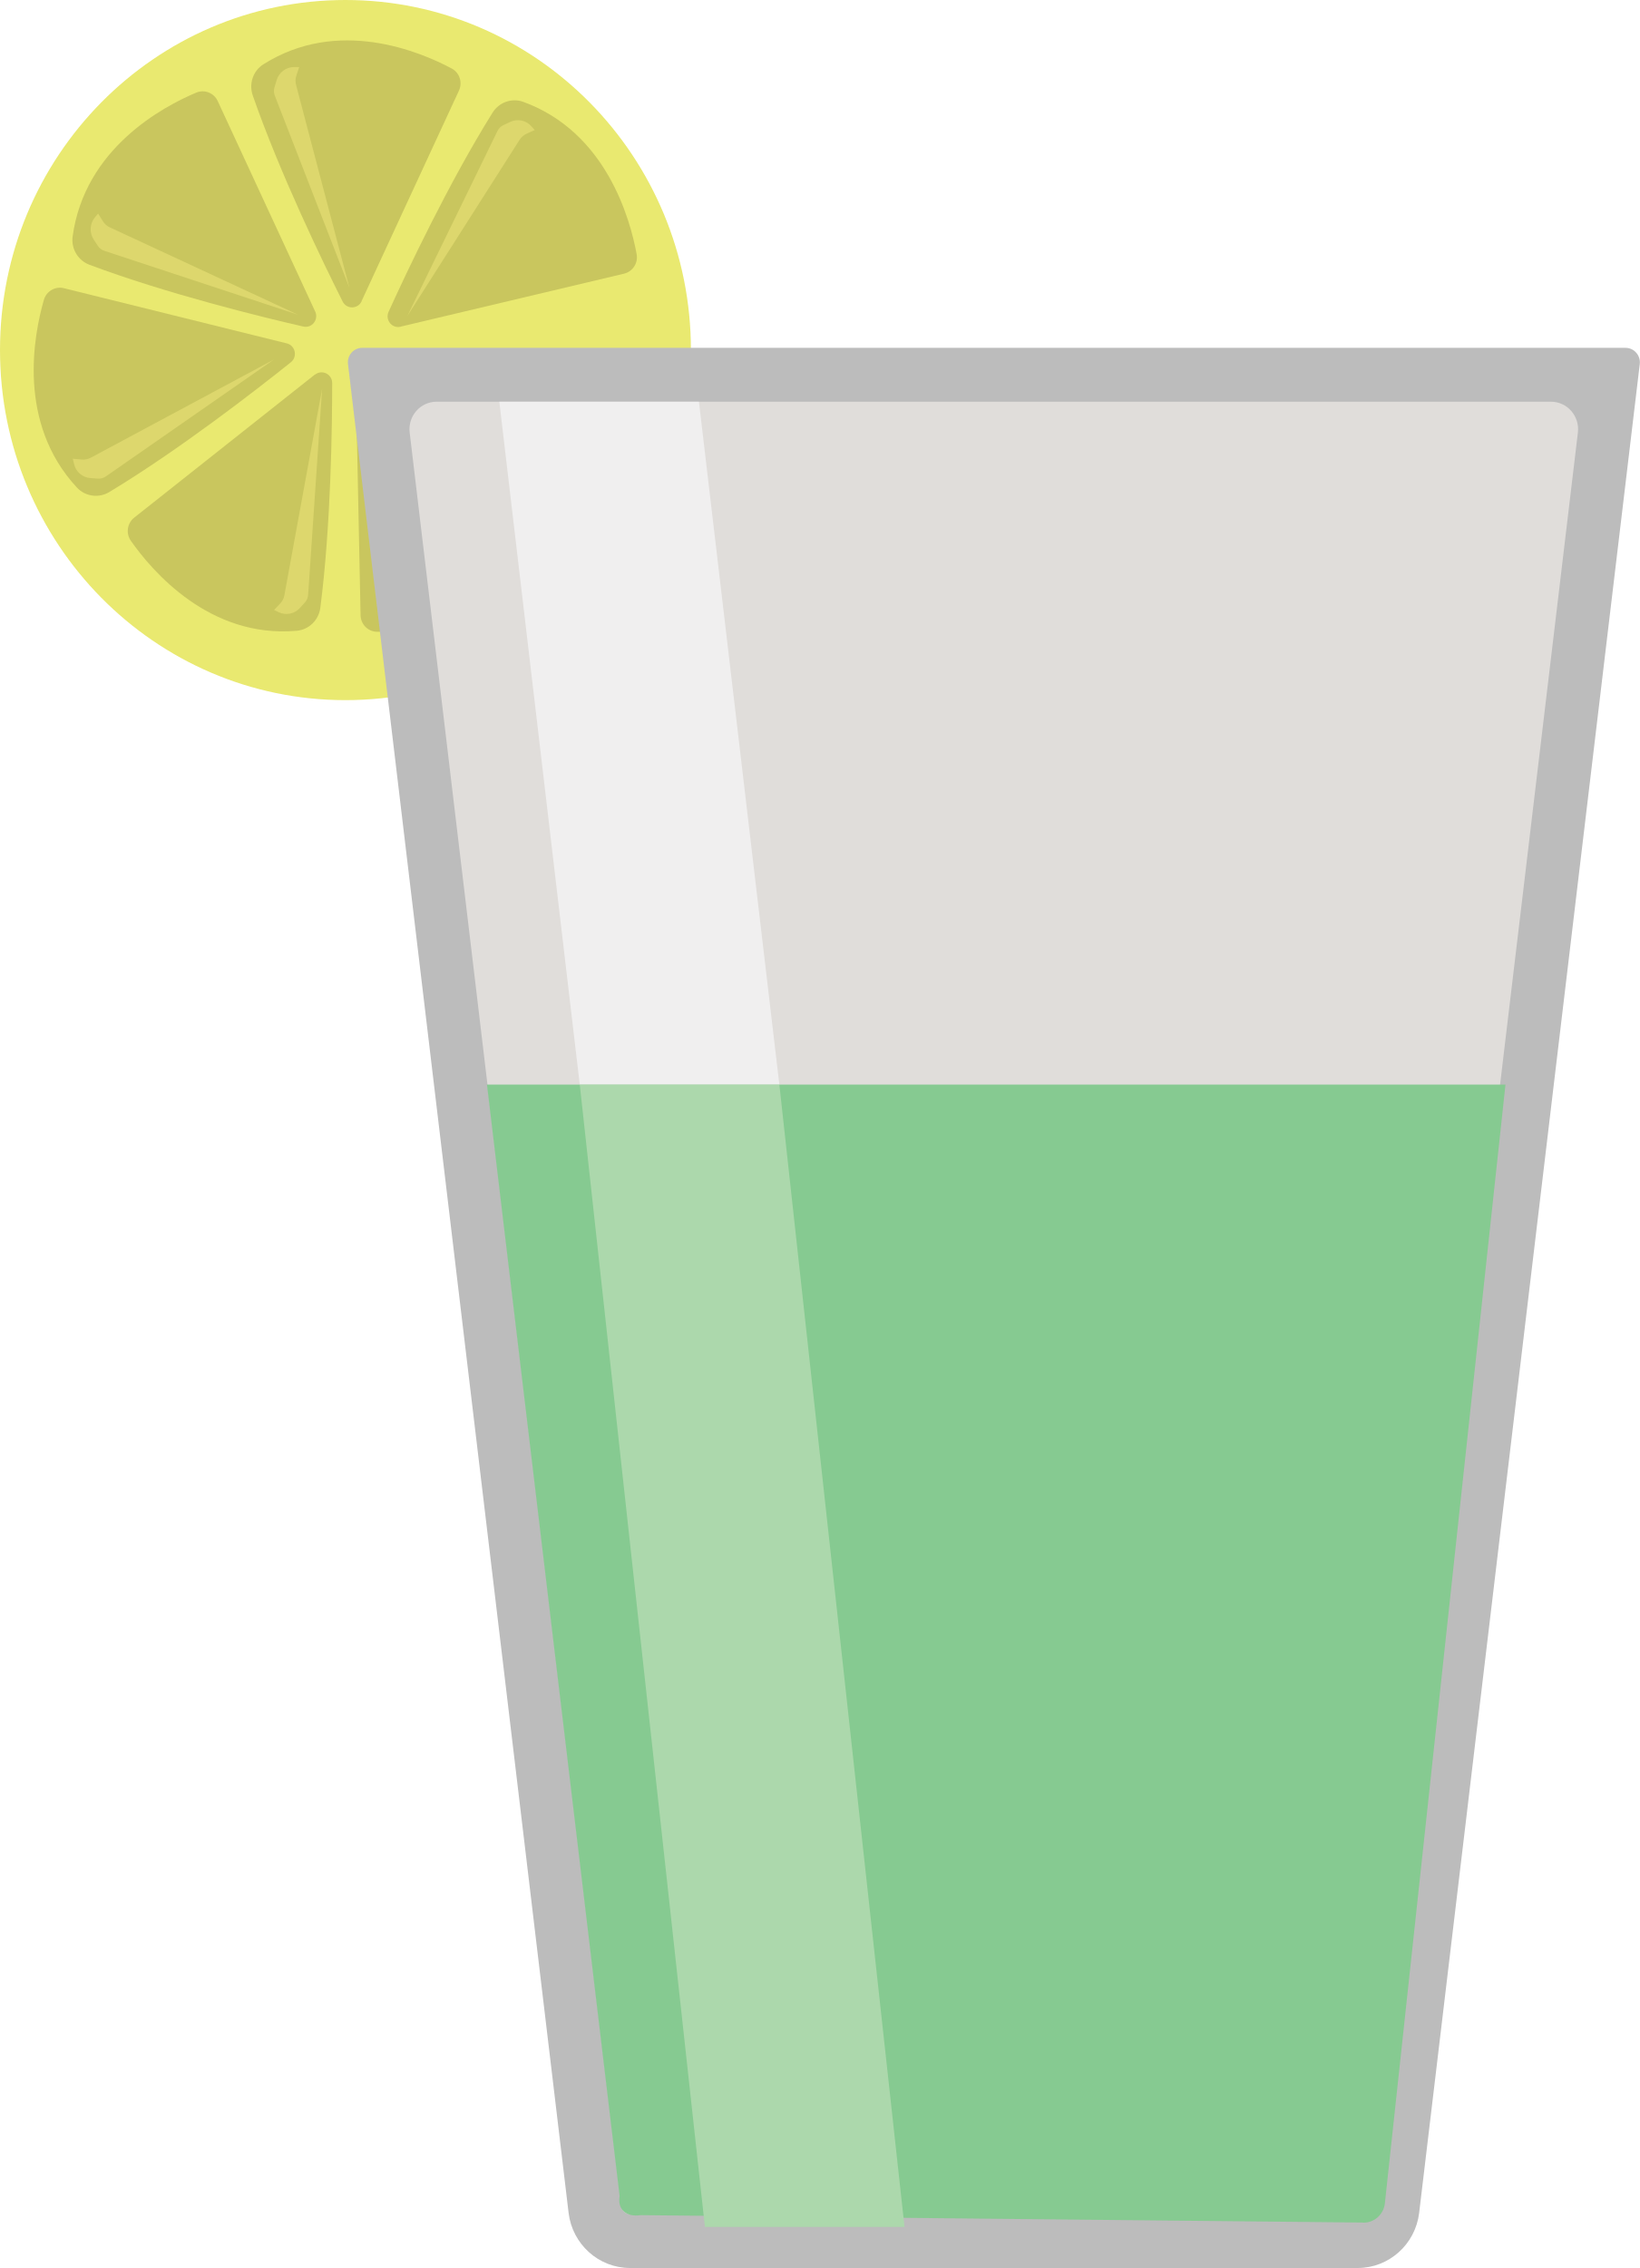
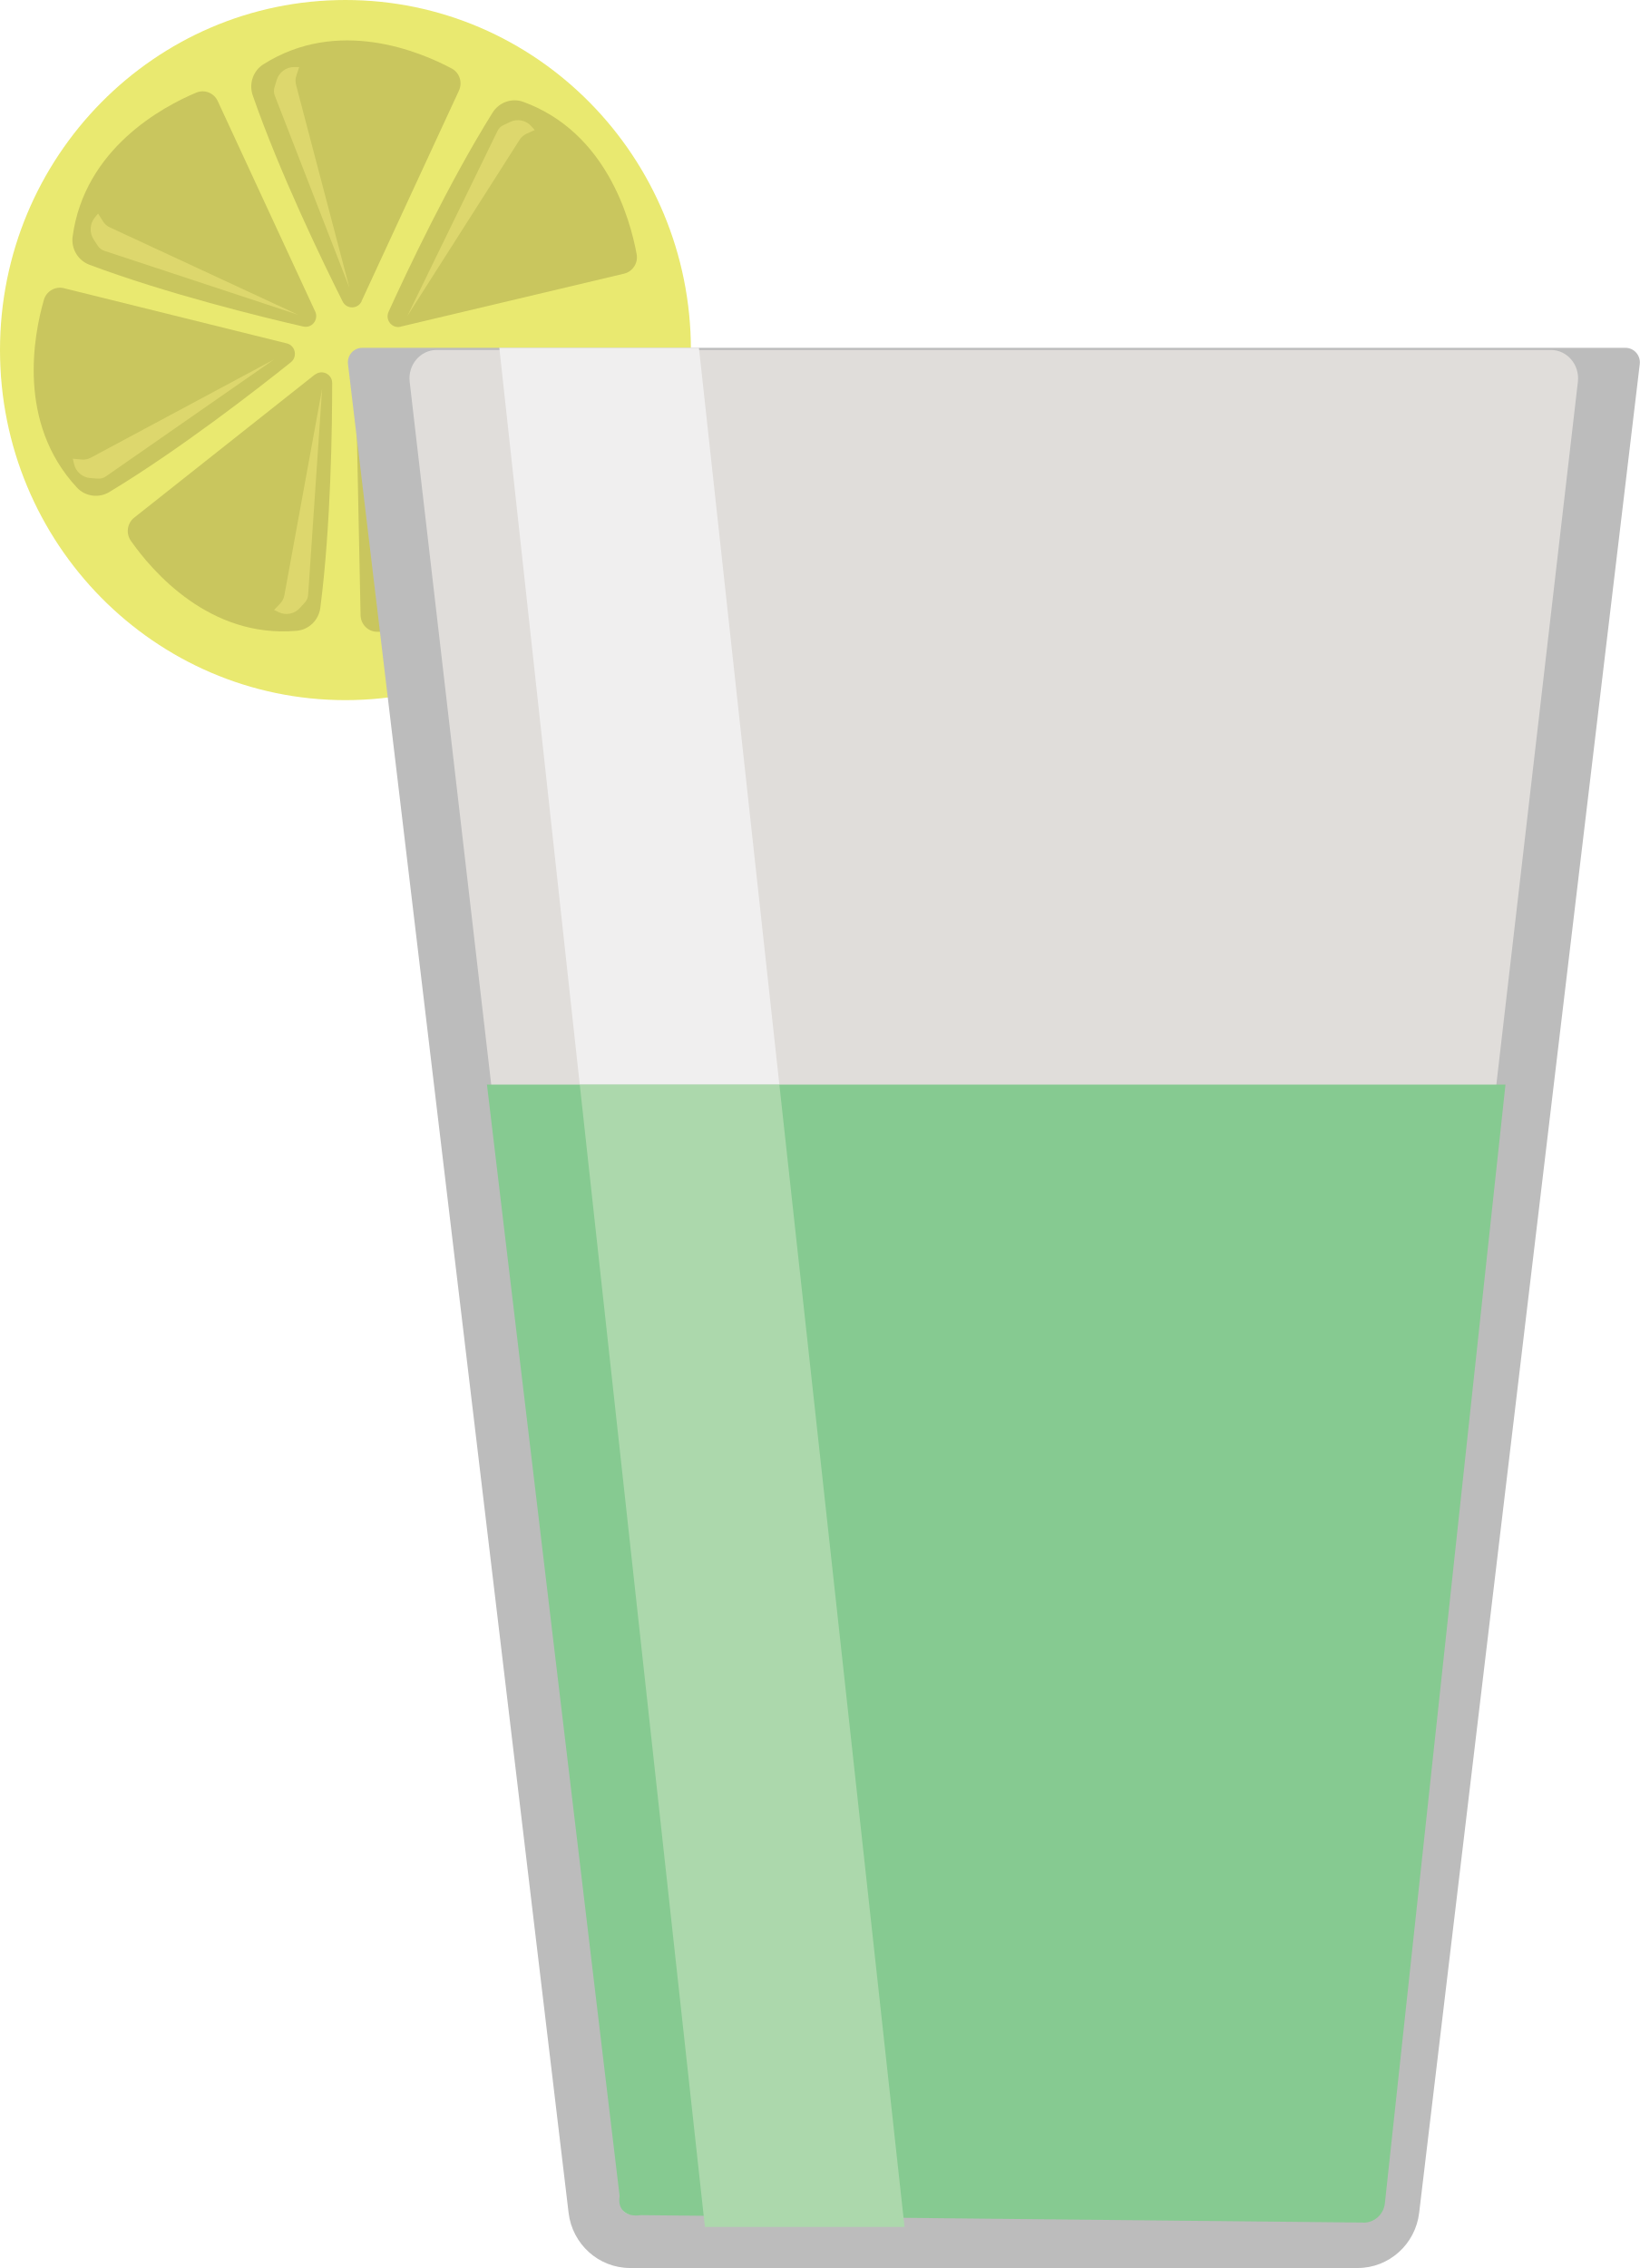
<svg xmlns="http://www.w3.org/2000/svg" viewBox="0 0 161.67 223.58">
  <defs>
    <style>.d{fill:#86ca91;}.e{fill:#ddd76d;}.f{fill:#f0efef;}.g{fill:#e9e970;}.h{fill:#e0ddda;}.i{fill:#bcbcbc;}.j{fill:#c9c65e;}.k{fill:#acd8ac;}</style>
  </defs>
  <g id="a" />
  <g id="b">
    <g id="c">
      <ellipse class="g" cx="34.06" cy="34.51" rx="34.06" ry="34.51" />
      <path class="j" d="M35.65,29.68l9.6-20.75c.37-.81,.06-1.77-.72-2.18-3.15-1.68-11.22-5.06-18.56-.41-1.02,.64-1.45,1.92-1.05,3.07,2.68,7.7,6.95,16.51,8.86,20.31,.39,.79,1.51,.77,1.88-.03Z" />
      <path class="j" d="M39.5,32.2l22.02-5.22c.86-.2,1.41-1.05,1.25-1.92-.65-3.54-3.03-12.05-11.18-15.02-1.13-.41-2.39,.04-3.03,1.07-4.31,6.9-8.49,15.75-10.25,19.63-.36,.8,.34,1.67,1.19,1.47Z" />
      <path class="j" d="M31.08,30.72L21.47,9.97c-.37-.81-1.3-1.18-2.12-.84-3.29,1.38-11.01,5.5-12.19,14.19-.16,1.2,.53,2.36,1.66,2.78,7.56,2.84,16.97,5.15,21.08,6.09,.85,.2,1.54-.68,1.18-1.48Z" />
      <path class="j" d="M28.27,33.85L6.3,28.41c-.85-.21-1.72,.29-1.97,1.14-1,3.46-2.68,12.14,3.26,18.52,.82,.88,2.15,1.06,3.18,.44,6.93-4.18,14.61-10.16,17.91-12.8,.68-.55,.44-1.65-.4-1.86Z" />
      <path class="j" d="M31.05,36.92l-17.82,14.11c-.69,.55-.84,1.55-.33,2.28,2.06,2.94,7.75,9.65,16.37,8.87,1.19-.11,2.15-1.05,2.31-2.25,1.05-8.1,1.17-17.91,1.17-22.17,0-.88-1-1.37-1.69-.83Z" />
      <path class="j" d="M35.08,37.74l.47,22.91c.02,.89,.72,1.61,1.6,1.63,3.55,.09,12.27-.5,16.82-7.96,.63-1.03,.46-2.37-.4-3.22-5.77-5.7-13.45-11.68-16.83-14.23-.7-.53-1.69,0-1.67,.87Z" />
      <path class="i" d="M133.85,223.58H62.12c-3.09,0-5.69-2.34-6.06-5.44L34.31,35.89c-.1-.85,.55-1.6,1.4-1.6h124.56c.84,0,1.5,.75,1.4,1.6l-21.75,182.25c-.37,3.1-2.97,5.44-6.06,5.44Z" />
-       <path class="h" d="M62.12,218.27c-.44,0-.8-.33-.86-.77L40.39,42.64c-.19-1.62,1.05-3.04,2.66-3.04h109.86c1.61,0,2.85,1.42,2.66,3.04l-20.87,174.86c-.05,.44-.42,.77-.86,.77H62.12Z" />
+       <path class="h" d="M62.12,218.27c-.44,0-.8-.34-.86-.79L40.39,37.63c-.19-1.66,1.05-3.13,2.66-3.13h109.86c1.61,0,2.85,1.47,2.66,3.13l-20.87,179.85c-.05,.45-.42,.79-.86,.79H62.12Z" />
      <path class="d" d="M134.41,219.1l-71.25-.73c-1.44,.22-2.3-.59-2.07-1.87l-13.08-109.58h100.42l-11.89,110.28c-.12,1.1-1.04,1.92-2.12,1.91Z" />
-       <polygon class="f" points="76.84 106.92 57.16 106.92 49.23 39.6 68.91 39.6 76.84 106.92" />
+       <polygon class="f" points="76.84 106.92 57.16 106.92 49.23 34.29 68.91 34.29 76.84 106.92" />
      <polygon class="k" points="89.18 219.53 69.5 219.53 57.16 106.92 76.84 106.92 89.18 219.53" />
      <path class="e" d="M29.5,6.6l-.28,.85c-.1,.3-.11,.62-.03,.92l5.26,20-7.36-18.95c-.1-.26-.11-.54-.03-.81l.22-.72c.23-.76,.92-1.28,1.71-1.28h.51Z" />
      <path class="e" d="M52.72,12.82l-.8,.36c-.28,.13-.52,.33-.69,.6l-11.08,17.39,8.9-18.26c.12-.25,.32-.45,.57-.57l.68-.32c.71-.34,1.56-.17,2.08,.42l.35,.39Z" />
      <path class="e" d="M9.67,21.05l.47,.75c.16,.27,.4,.48,.68,.61l18.57,8.62-19.12-6.31c-.26-.09-.48-.26-.63-.49l-.41-.63c-.43-.66-.38-1.54,.11-2.15l.33-.4Z" />
      <path class="e" d="M7.18,45.22l.88,.08c.31,.03,.62-.03,.89-.18l18.06-9.68-16.58,11.53c-.23,.16-.5,.23-.77,.21l-.75-.05c-.78-.06-1.44-.62-1.61-1.4l-.12-.51Z" />
      <path class="e" d="M27.02,60.13l.61-.64c.21-.23,.36-.51,.41-.82l3.72-20.35-1.38,20.32c-.02,.28-.13,.54-.31,.74l-.51,.56c-.53,.59-1.38,.75-2.08,.41l-.46-.22Z" />
    </g>
  </g>
</svg>
